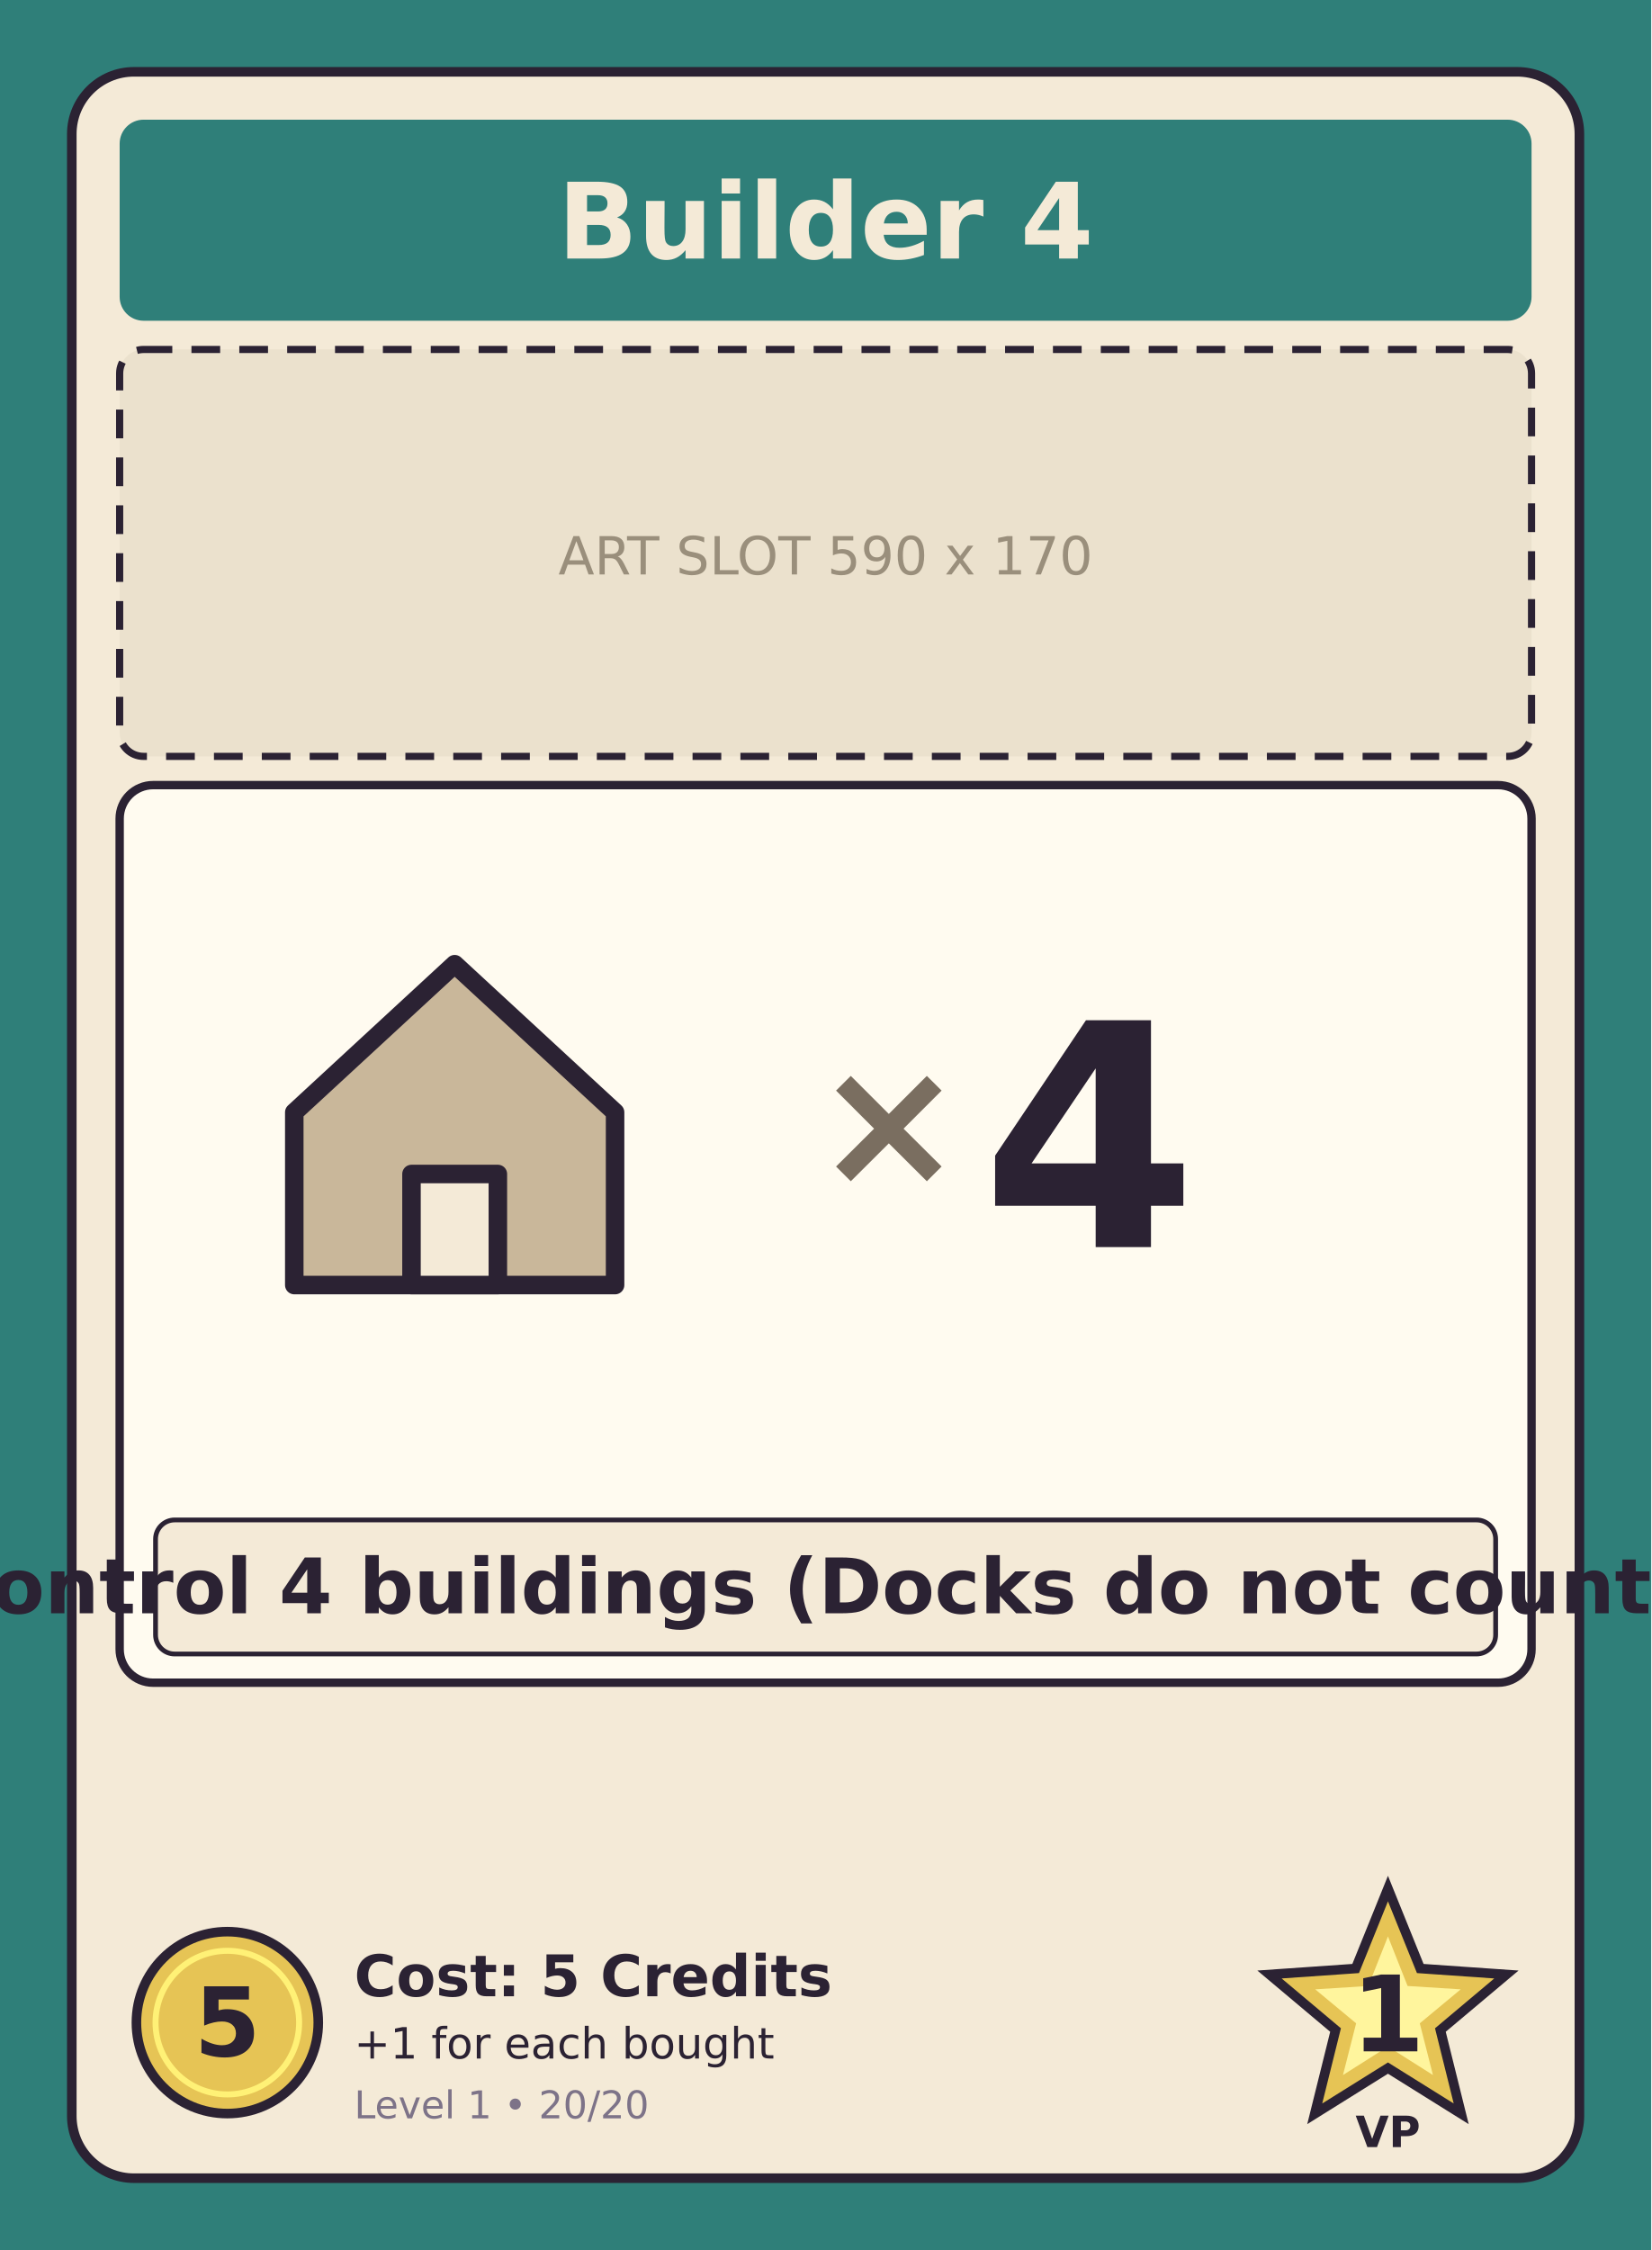
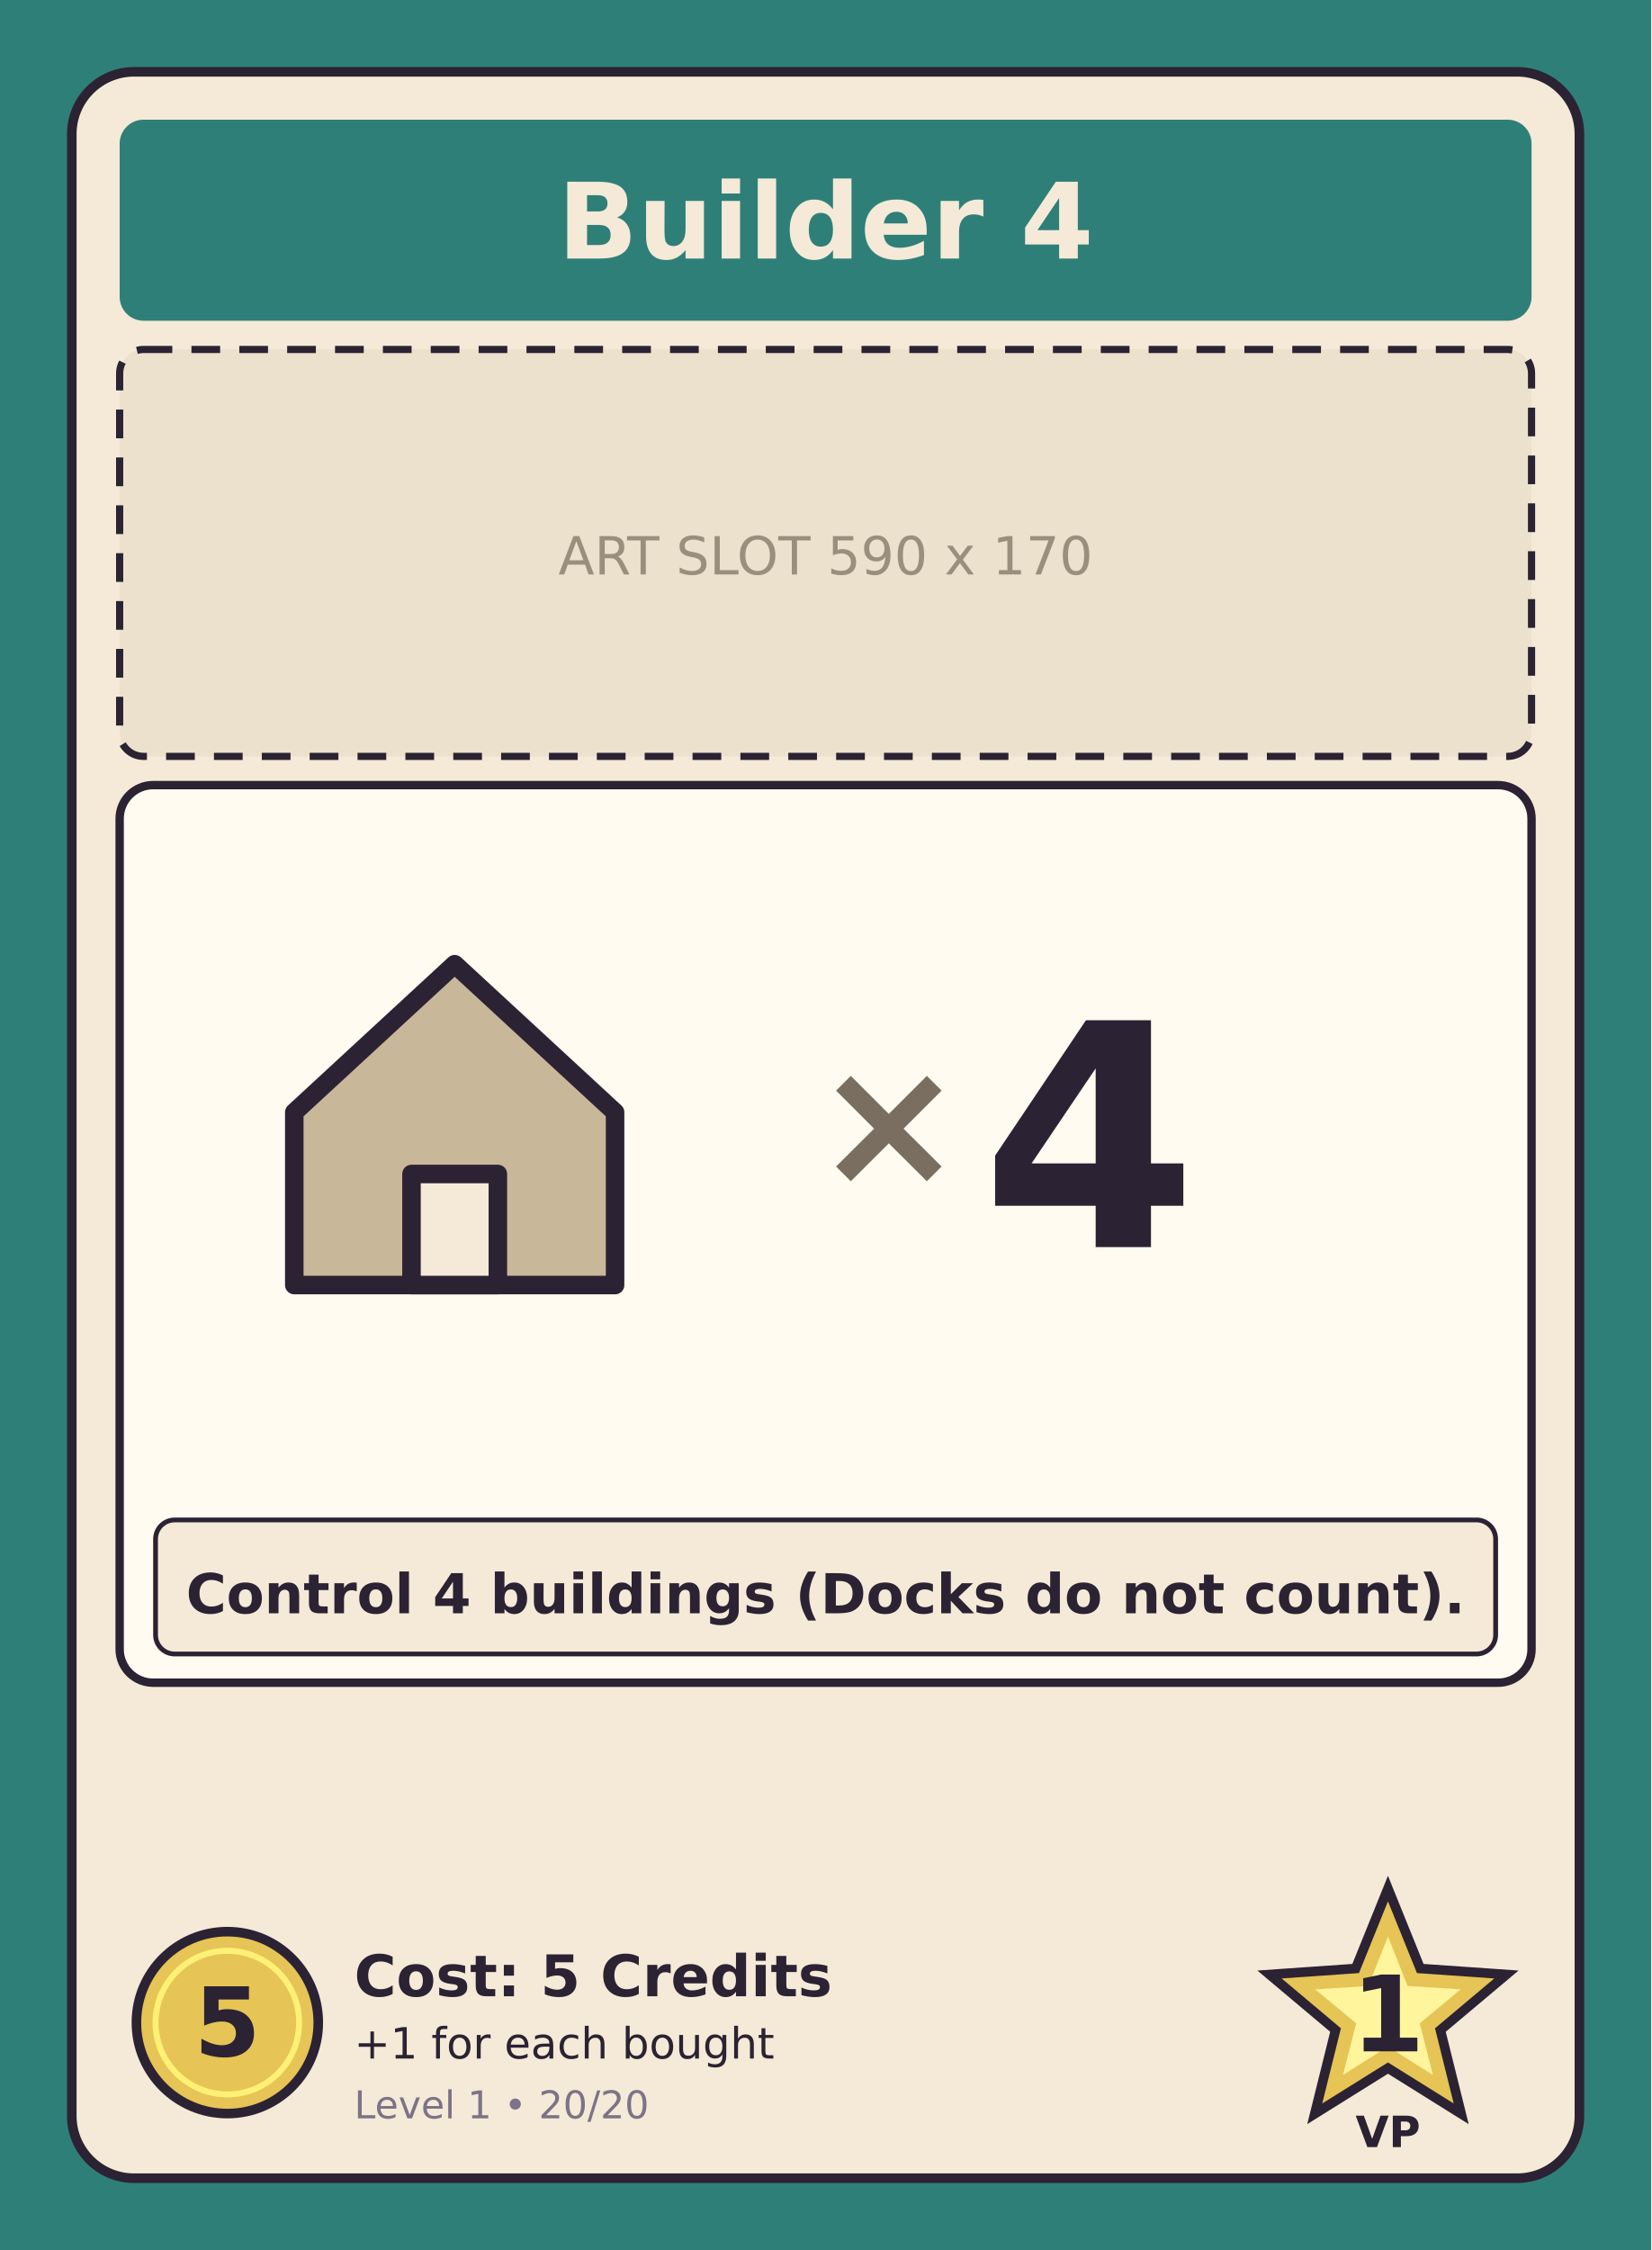
<svg xmlns="http://www.w3.org/2000/svg" viewBox="0 0 690 940" width="69.0mm" height="94.0mm" font-family="DejaVu Sans, Arial, sans-serif">
  <rect id="bleed" x="0" y="0" width="690" height="940" fill="#2f7f79" />
  <rect id="trim" x="30" y="30" width="630" height="880" rx="26" fill="#f4ead7" stroke="#2b2233" stroke-width="4" />
  <rect x="50" y="50" width="590" height="84" rx="10" fill="#2f7f79" />
  <text x="345.0" y="108" text-anchor="middle" font-size="44" font-weight="bold" fill="#f4ead7">Builder 4</text>
  <g id="art-slot">
    <rect x="50" y="146" width="590" height="170" rx="10" fill="#ebe1cd" stroke="#2b2233" stroke-width="3" stroke-dasharray="12 8" />
    <text class="placeholder" x="345.0" y="240" text-anchor="middle" font-size="22" fill="#9a8f7c">ART SLOT 590 x 170</text>
  </g>
  <rect x="50" y="328" width="590" height="375" rx="14" fill="#fffbf0" stroke="#2b2233" stroke-width="3.5" />
  <g transform="translate(190.0,475.0) scale(2.578)" stroke="#2b2233" stroke-width="3" stroke-linejoin="round" stroke-linecap="round" fill="none">
    <path d="M-26 24 L-26 -4 L0 -28 L26 -4 L26 24 Z" fill="#c9b79a" />
    <rect x="-7" y="6" width="14" height="18" fill="#f4ead7" />
  </g>
  <text x="340" y="495" font-size="75" font-weight="bold" fill="#7a6e60">×</text>
  <text x="410" y="521" font-size="130" font-weight="bold" fill="#2b2233">4</text>
  <rect x="65" y="635" width="560" height="56" rx="8" fill="#f4ead7" stroke="#2b2233" stroke-width="2" />
-   <text x="345.0" y="674" text-anchor="middle" font-size="32" font-weight="bold" fill="#2b2233">Control 4 buildings (Docks do not count).</text>
+   <text x="345.0" y="674" text-anchor="middle" font-size="23" font-weight="bold" fill="#2b2233">Control 4 buildings (Docks do not count).</text>
  <g id="cost">
    <circle cx="95" cy="845" r="38" fill="#e6c455" stroke="#2b2233" stroke-width="4" />
    <circle cx="95" cy="845" r="30" fill="none" stroke="#fff176" stroke-width="2.5" />
    <text x="95" y="859" text-anchor="middle" font-size="40" font-weight="bold" fill="#2b2233">5</text>
  </g>
  <text x="148" y="834" font-size="24" font-weight="bold" fill="#2b2233">Cost: 5 Credits</text>
  <text x="148" y="860" font-size="18" fill="#2b2233">+1 for each bought</text>
  <text x="148" y="885" font-size="16" fill="#7d7388">Level 1 • 20/20</text>
  <g id="reward">
    <polygon points="580.0,789.0 593.5,822.4 629.5,824.9 601.9,848.1 610.6,883.1 580.0,864.0 549.4,883.1 558.1,848.1 530.5,824.9 566.5,822.4" fill="#e6c455" stroke="#2b2233" stroke-width="4" />
    <polygon points="580.0,809.0 588.2,829.7 610.4,831.1 593.3,845.3 598.8,866.9 580.0,855.0 561.2,866.9 566.7,845.3 549.6,831.1 571.8,829.7" fill="#fff59d" stroke="none" />
    <text x="580" y="857" text-anchor="middle" font-size="44" font-weight="bold" fill="#2b2233">1</text>
    <text x="580" y="897" text-anchor="middle" font-size="18" font-weight="bold" fill="#2b2233">VP</text>
  </g>
</svg>
